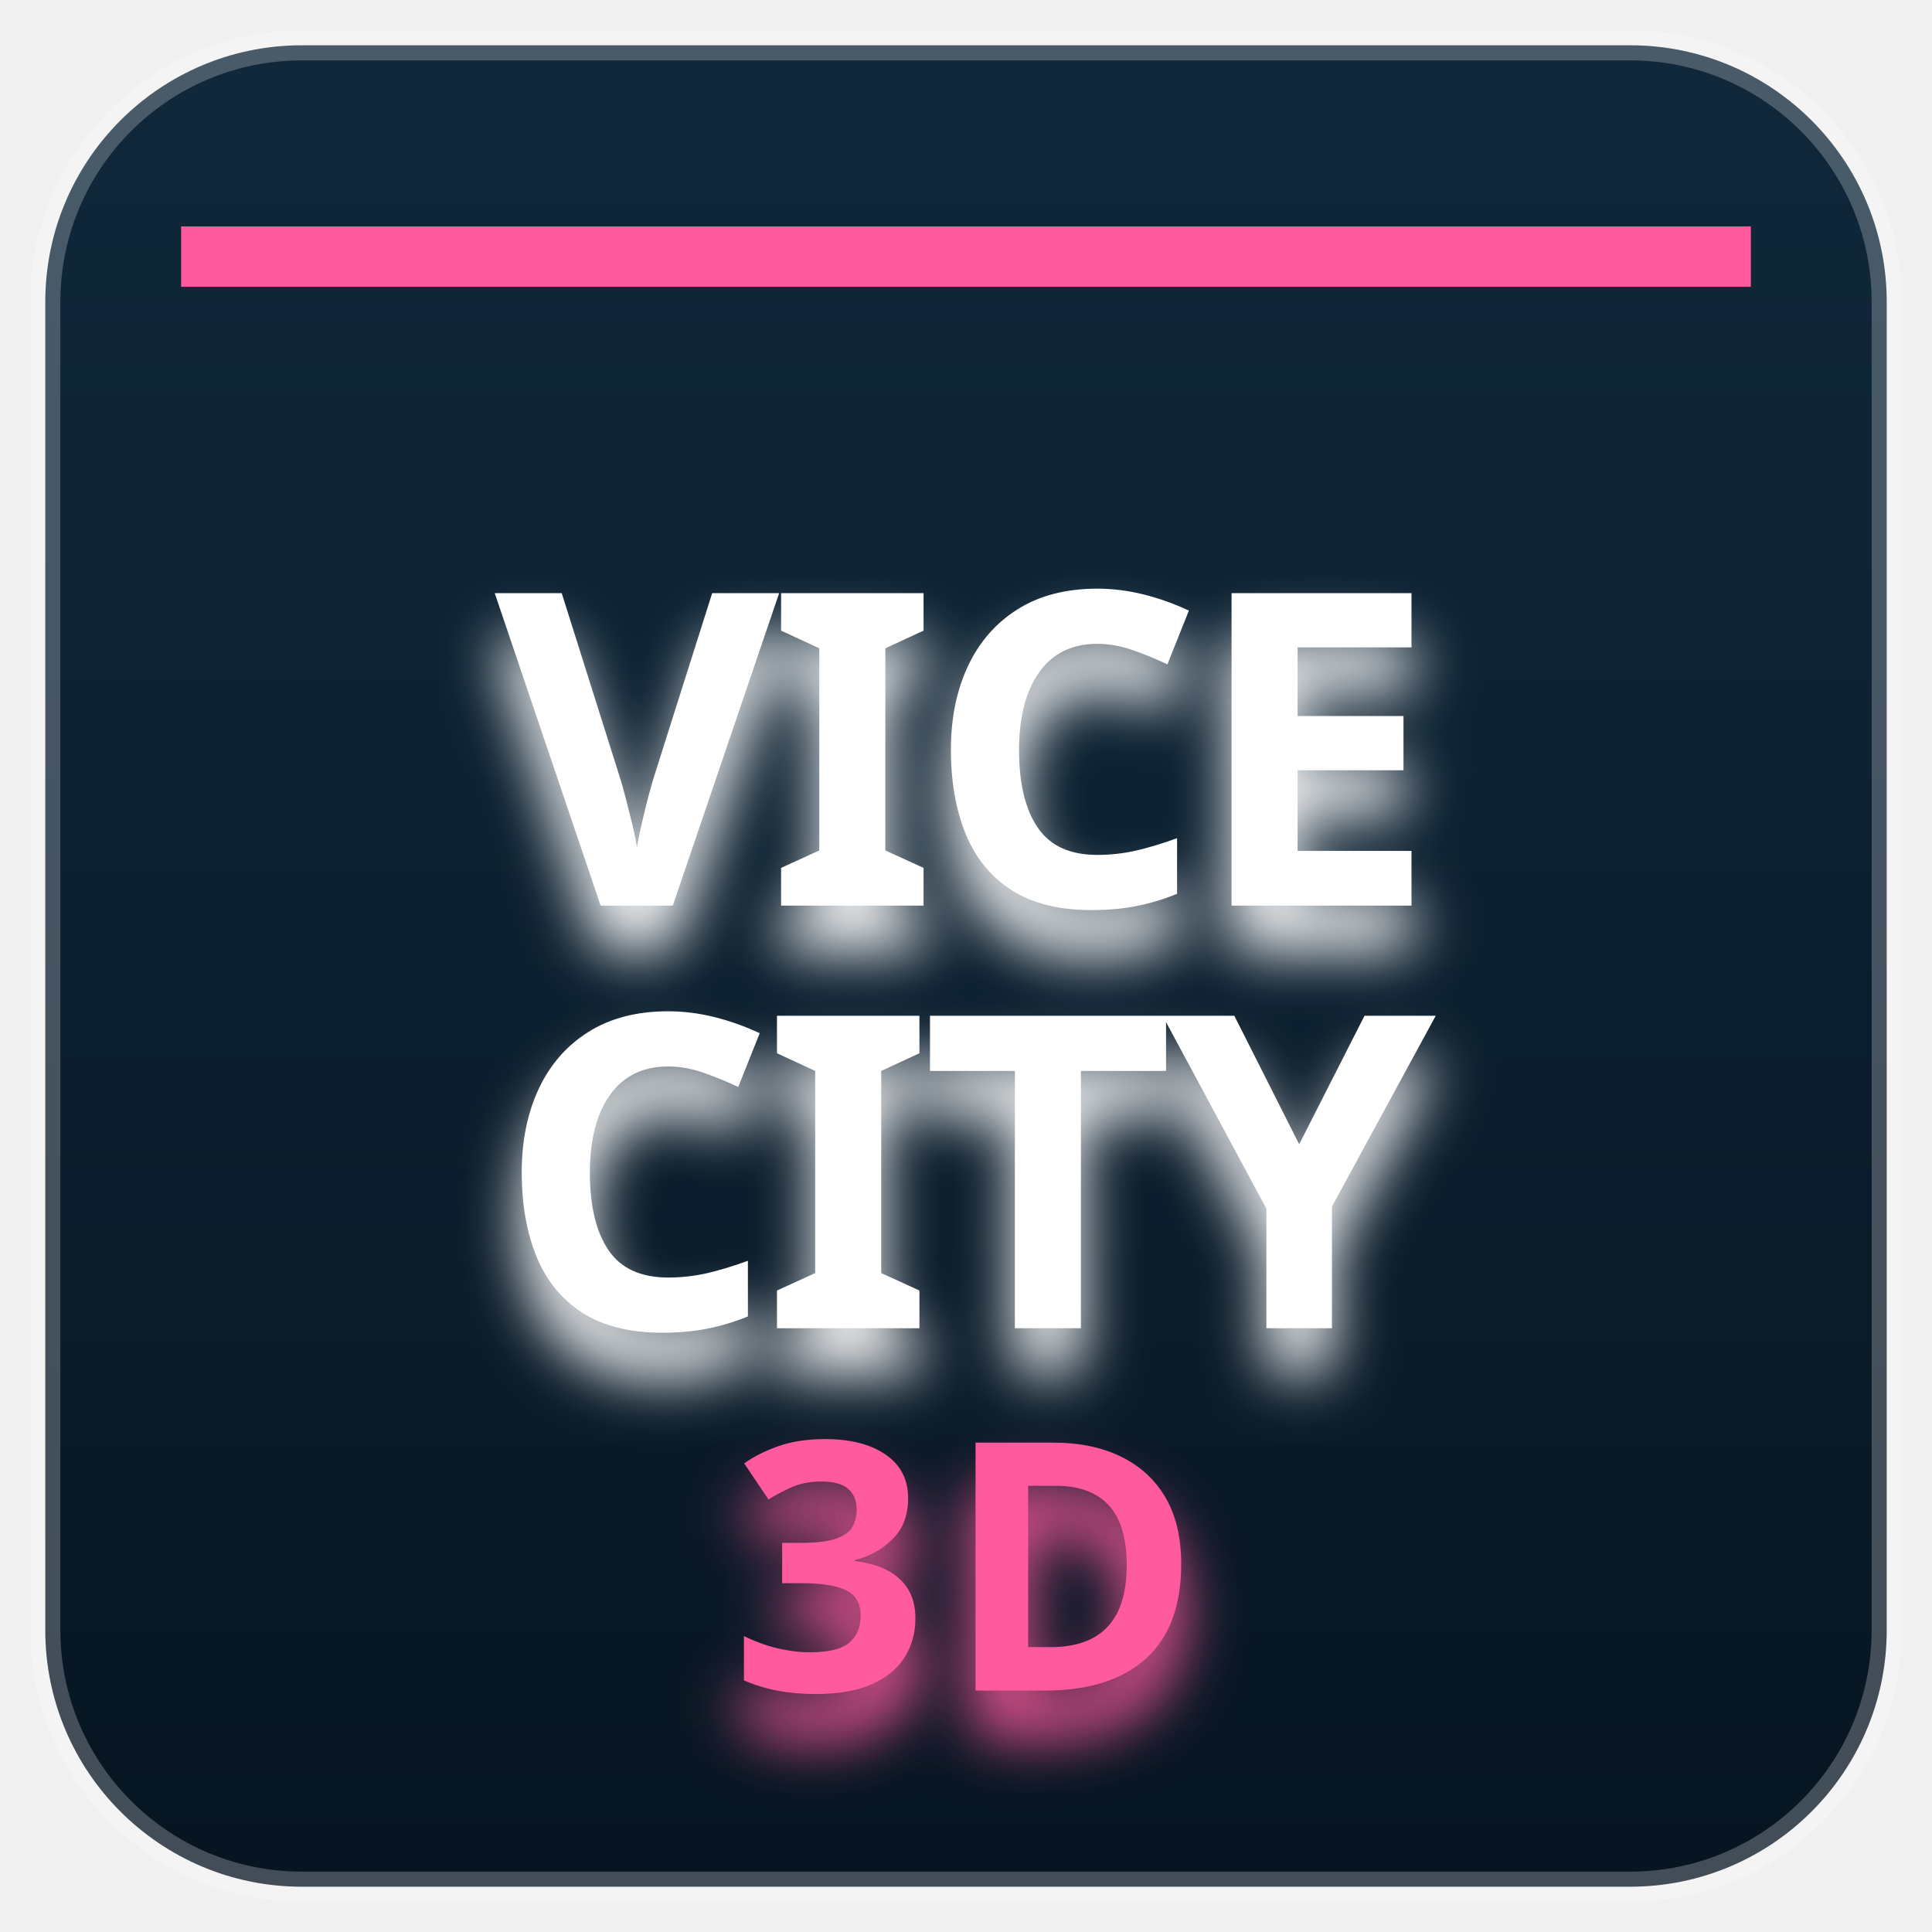
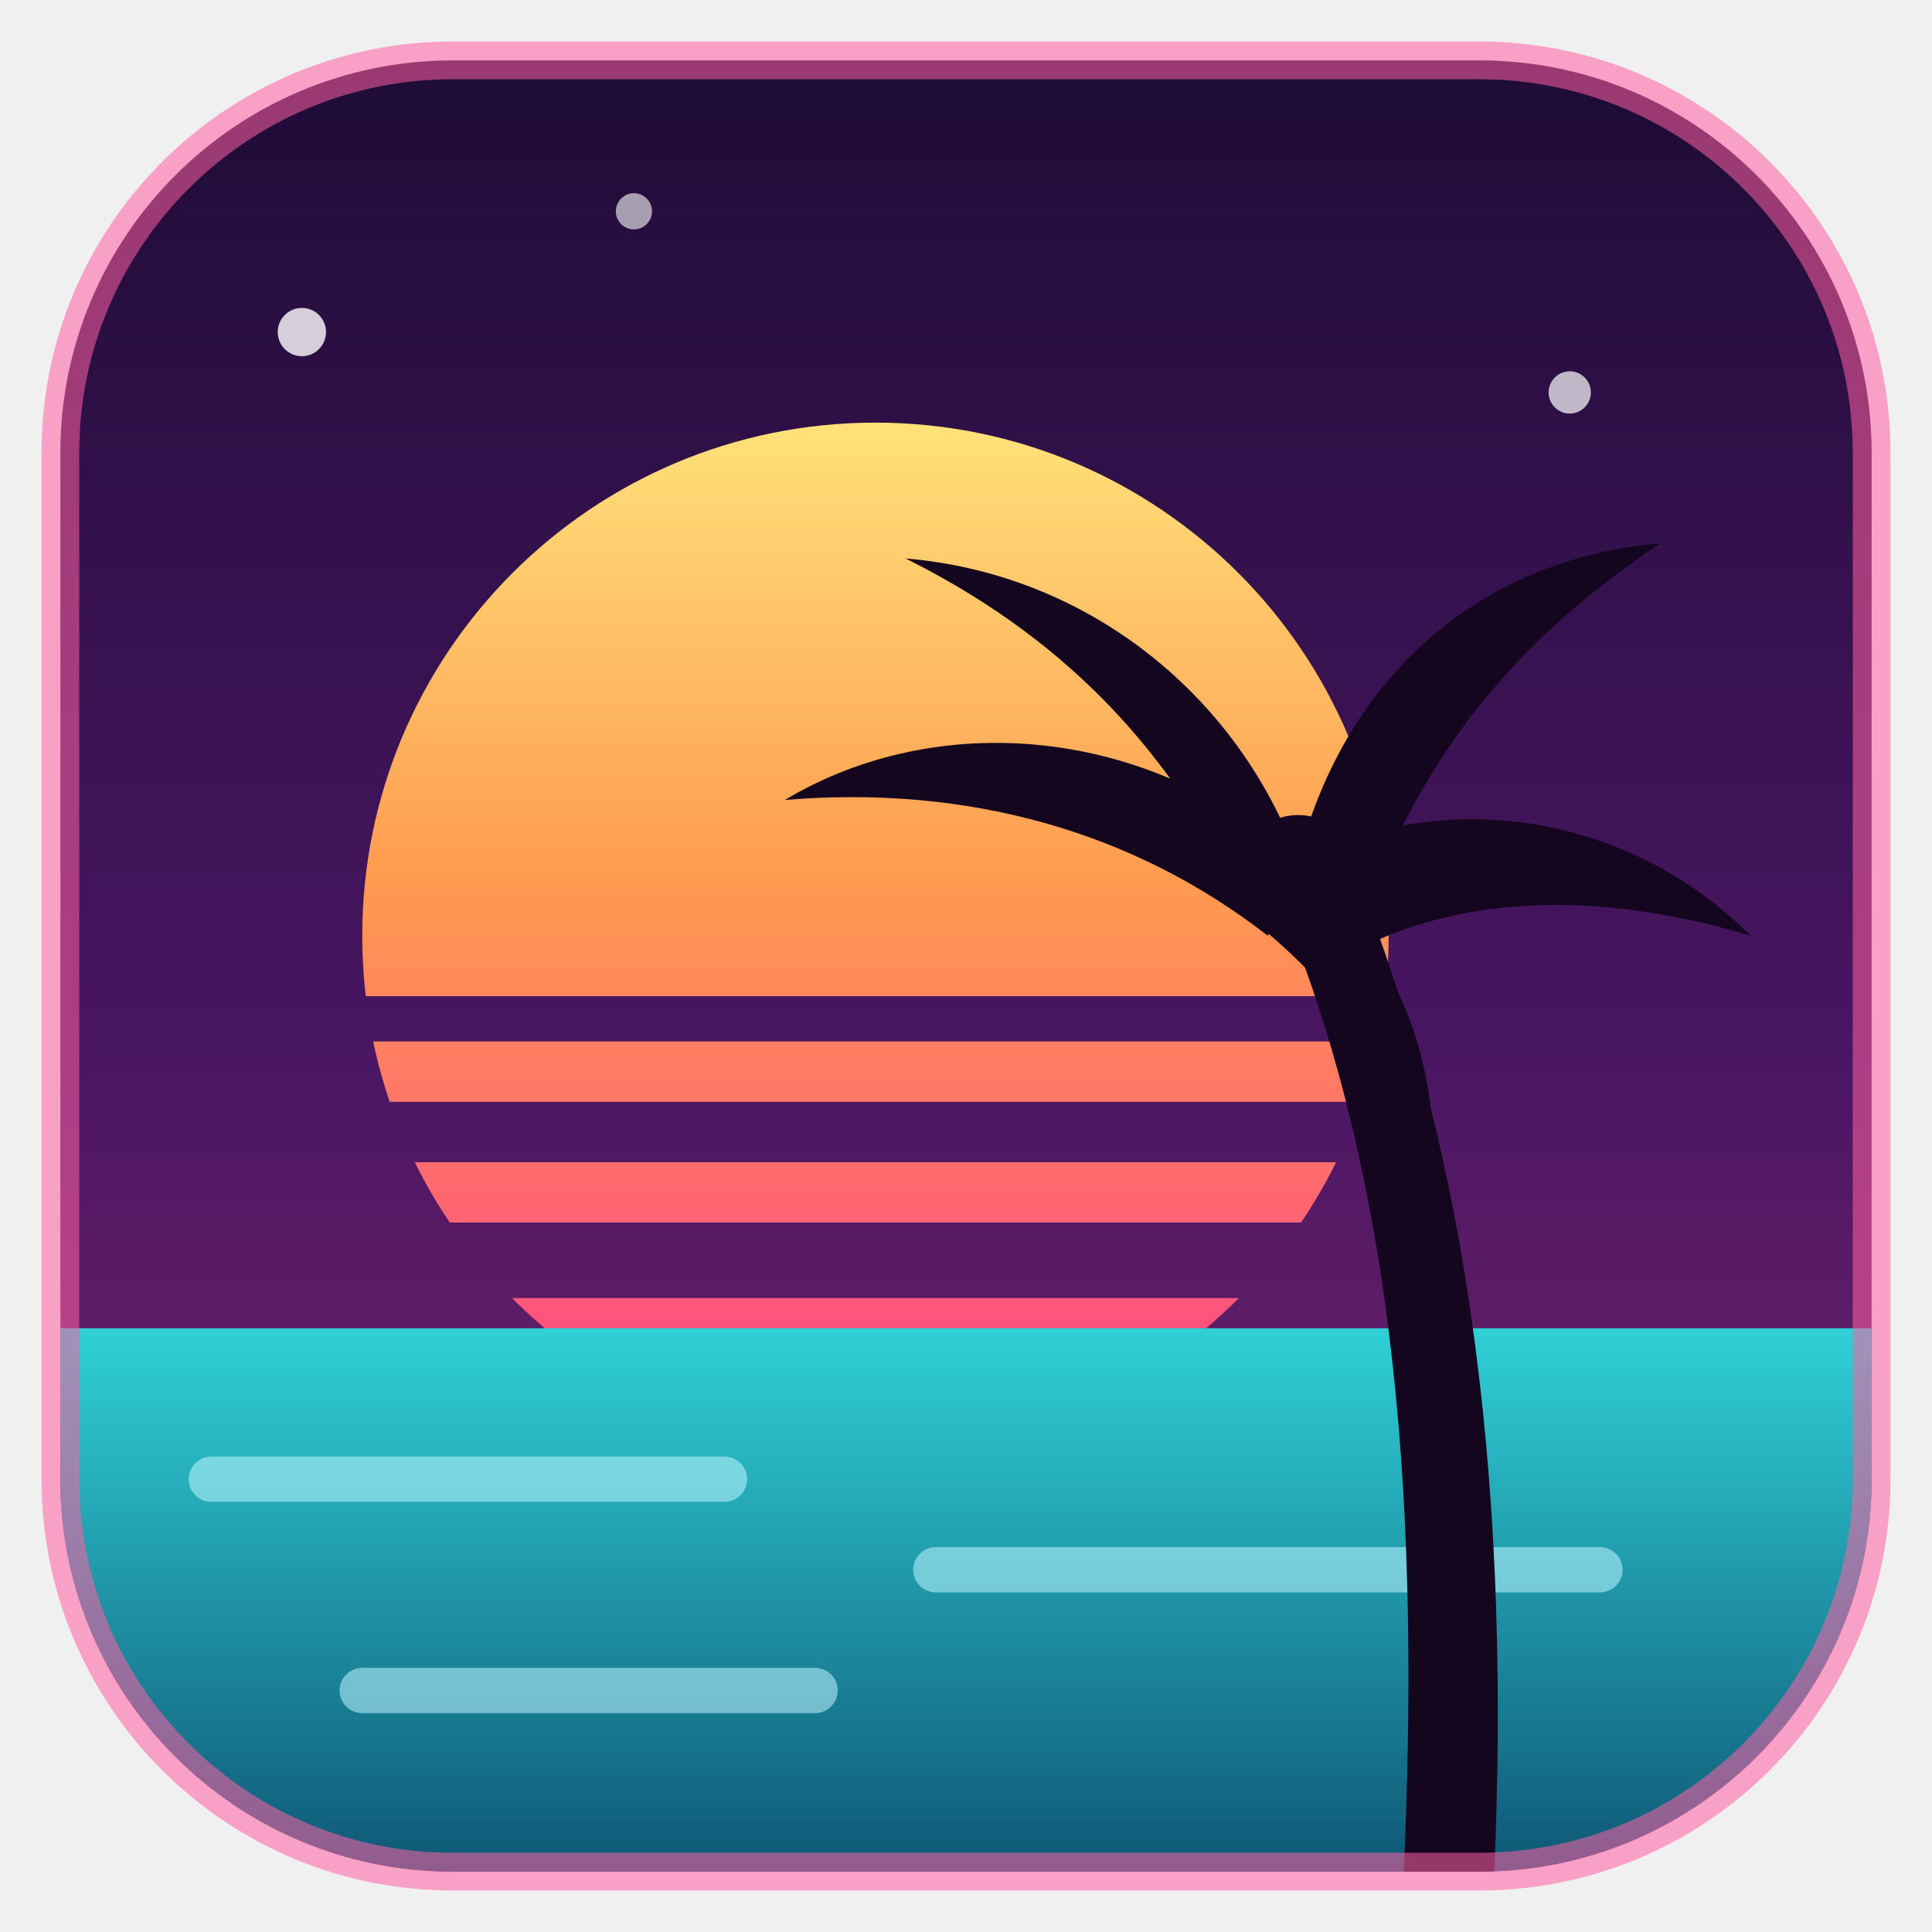
<svg xmlns="http://www.w3.org/2000/svg" viewBox="0 0 128 128">
  <defs>
-     <linearGradient id="bg" x2="0" y2="1">
-       <stop stop-color="#10283a" />
-       <stop offset="1" stop-color="#071522" />
+     <linearGradient id="sky" x1="0" y1="0" x2="0" y2="1">
+       <stop offset="0" stop-color="#1b0b33" />
+       <stop offset=".55" stop-color="#4a1663" />
+       <stop offset="1" stop-color="#8c2a6e" />
    </linearGradient>
-     <filter id="shadow" x="-30%" y="-30%" width="160%" height="160%">
-       <feGaussianBlur stdDeviation="2" result="b" />
-       <feOffset dy="3" />
-       <feMerge>
-         <feMergeNode />
-         <feMergeNode in="SourceGraphic" />
-       </feMerge>
-     </filter>
+     <linearGradient id="sun" x1="0" y1="0" x2="0" y2="1">
+       <stop offset="0" stop-color="#ffe27a" />
+       <stop offset=".45" stop-color="#ff9a4f" />
+       <stop offset="1" stop-color="#ff3d8b" />
+     </linearGradient>
+     <linearGradient id="sea" x1="0" y1="0" x2="0" y2="1">
+       <stop offset="0" stop-color="#2fd0d6" />
+       <stop offset="1" stop-color="#0b4a6b" />
+     </linearGradient>
+     <mask id="cuts">
+       <rect width="128" height="128" fill="#fff" />
+       <rect x="0" y="66" width="128" height="3" fill="#000" />
+       <rect x="0" y="73" width="128" height="4" fill="#000" />
+       <rect x="0" y="81" width="128" height="5" fill="#000" />
+     </mask>
+     <clipPath id="tile">
+       <rect x="4" y="4" width="120" height="120" rx="26" />
+     </clipPath>
  </defs>
-   <rect x="3" y="3" width="122" height="122" rx="17" fill="url(#bg)" stroke="#ffffff" stroke-opacity=".24" stroke-width="2" />
-   <path d="M12 17H116" stroke="#ff5a9e" stroke-width="4" />
-   <g font-family="Impact,'Arial Black',sans-serif" font-weight="900" text-anchor="middle" filter="url(#shadow)">
-     <text x="64" y="60" font-size="29" letter-spacing="-.8" fill="#fff">VICE</text>
-     <text x="64" y="88" font-size="29" letter-spacing="-.8" fill="#fff">CITY</text>
-     <text x="64" y="112" font-size="23" letter-spacing="1" fill="#ff5a9e">3D</text>
+   <g clip-path="url(#tile)">
+     <rect width="128" height="128" fill="url(#sky)" />
+     <circle cx="20" cy="22" r="1.6" fill="#fff" opacity=".8" />
+     <circle cx="42" cy="14" r="1.2" fill="#fff" opacity=".6" />
+     <circle cx="104" cy="26" r="1.4" fill="#fff" opacity=".7" />
+     <circle cx="58" cy="62" r="34" fill="url(#sun)" mask="url(#cuts)" />
+     <rect x="0" y="88" width="128" height="40" fill="url(#sea)" />
+     <path d="M14 98h34M62 104h44M24 112h30" stroke="#bff6ff" stroke-width="3" stroke-linecap="round" opacity=".55" />
+     <g fill="#14061f">
+       <path d="M93 124c1-22 0-46-9-66l5-2c9 21 11 45 10 68z" />
+       <path d="M86 57c-10-9-24-10-34-4 12-1 23 2 32 9z" />
+       <path d="M86 57c-4-11-14-19-26-20 10 5 17 12 22 22z" />
+       <path d="M86 57c3-12 12-20 24-21-9 6-15 13-19 23z" />
+       <path d="M86 57c10-5 22-3 30 5-10-3-20-3-28 2z" />
+       <path d="M86 58c6 4 9 11 9 19-3-7-7-12-12-16z" />
+       <circle cx="86" cy="58" r="4" />
+     </g>
  </g>
+   <rect x="4" y="4" width="120" height="120" rx="26" fill="none" stroke="#ff5fa2" stroke-opacity=".55" stroke-width="2.5" />
</svg>
